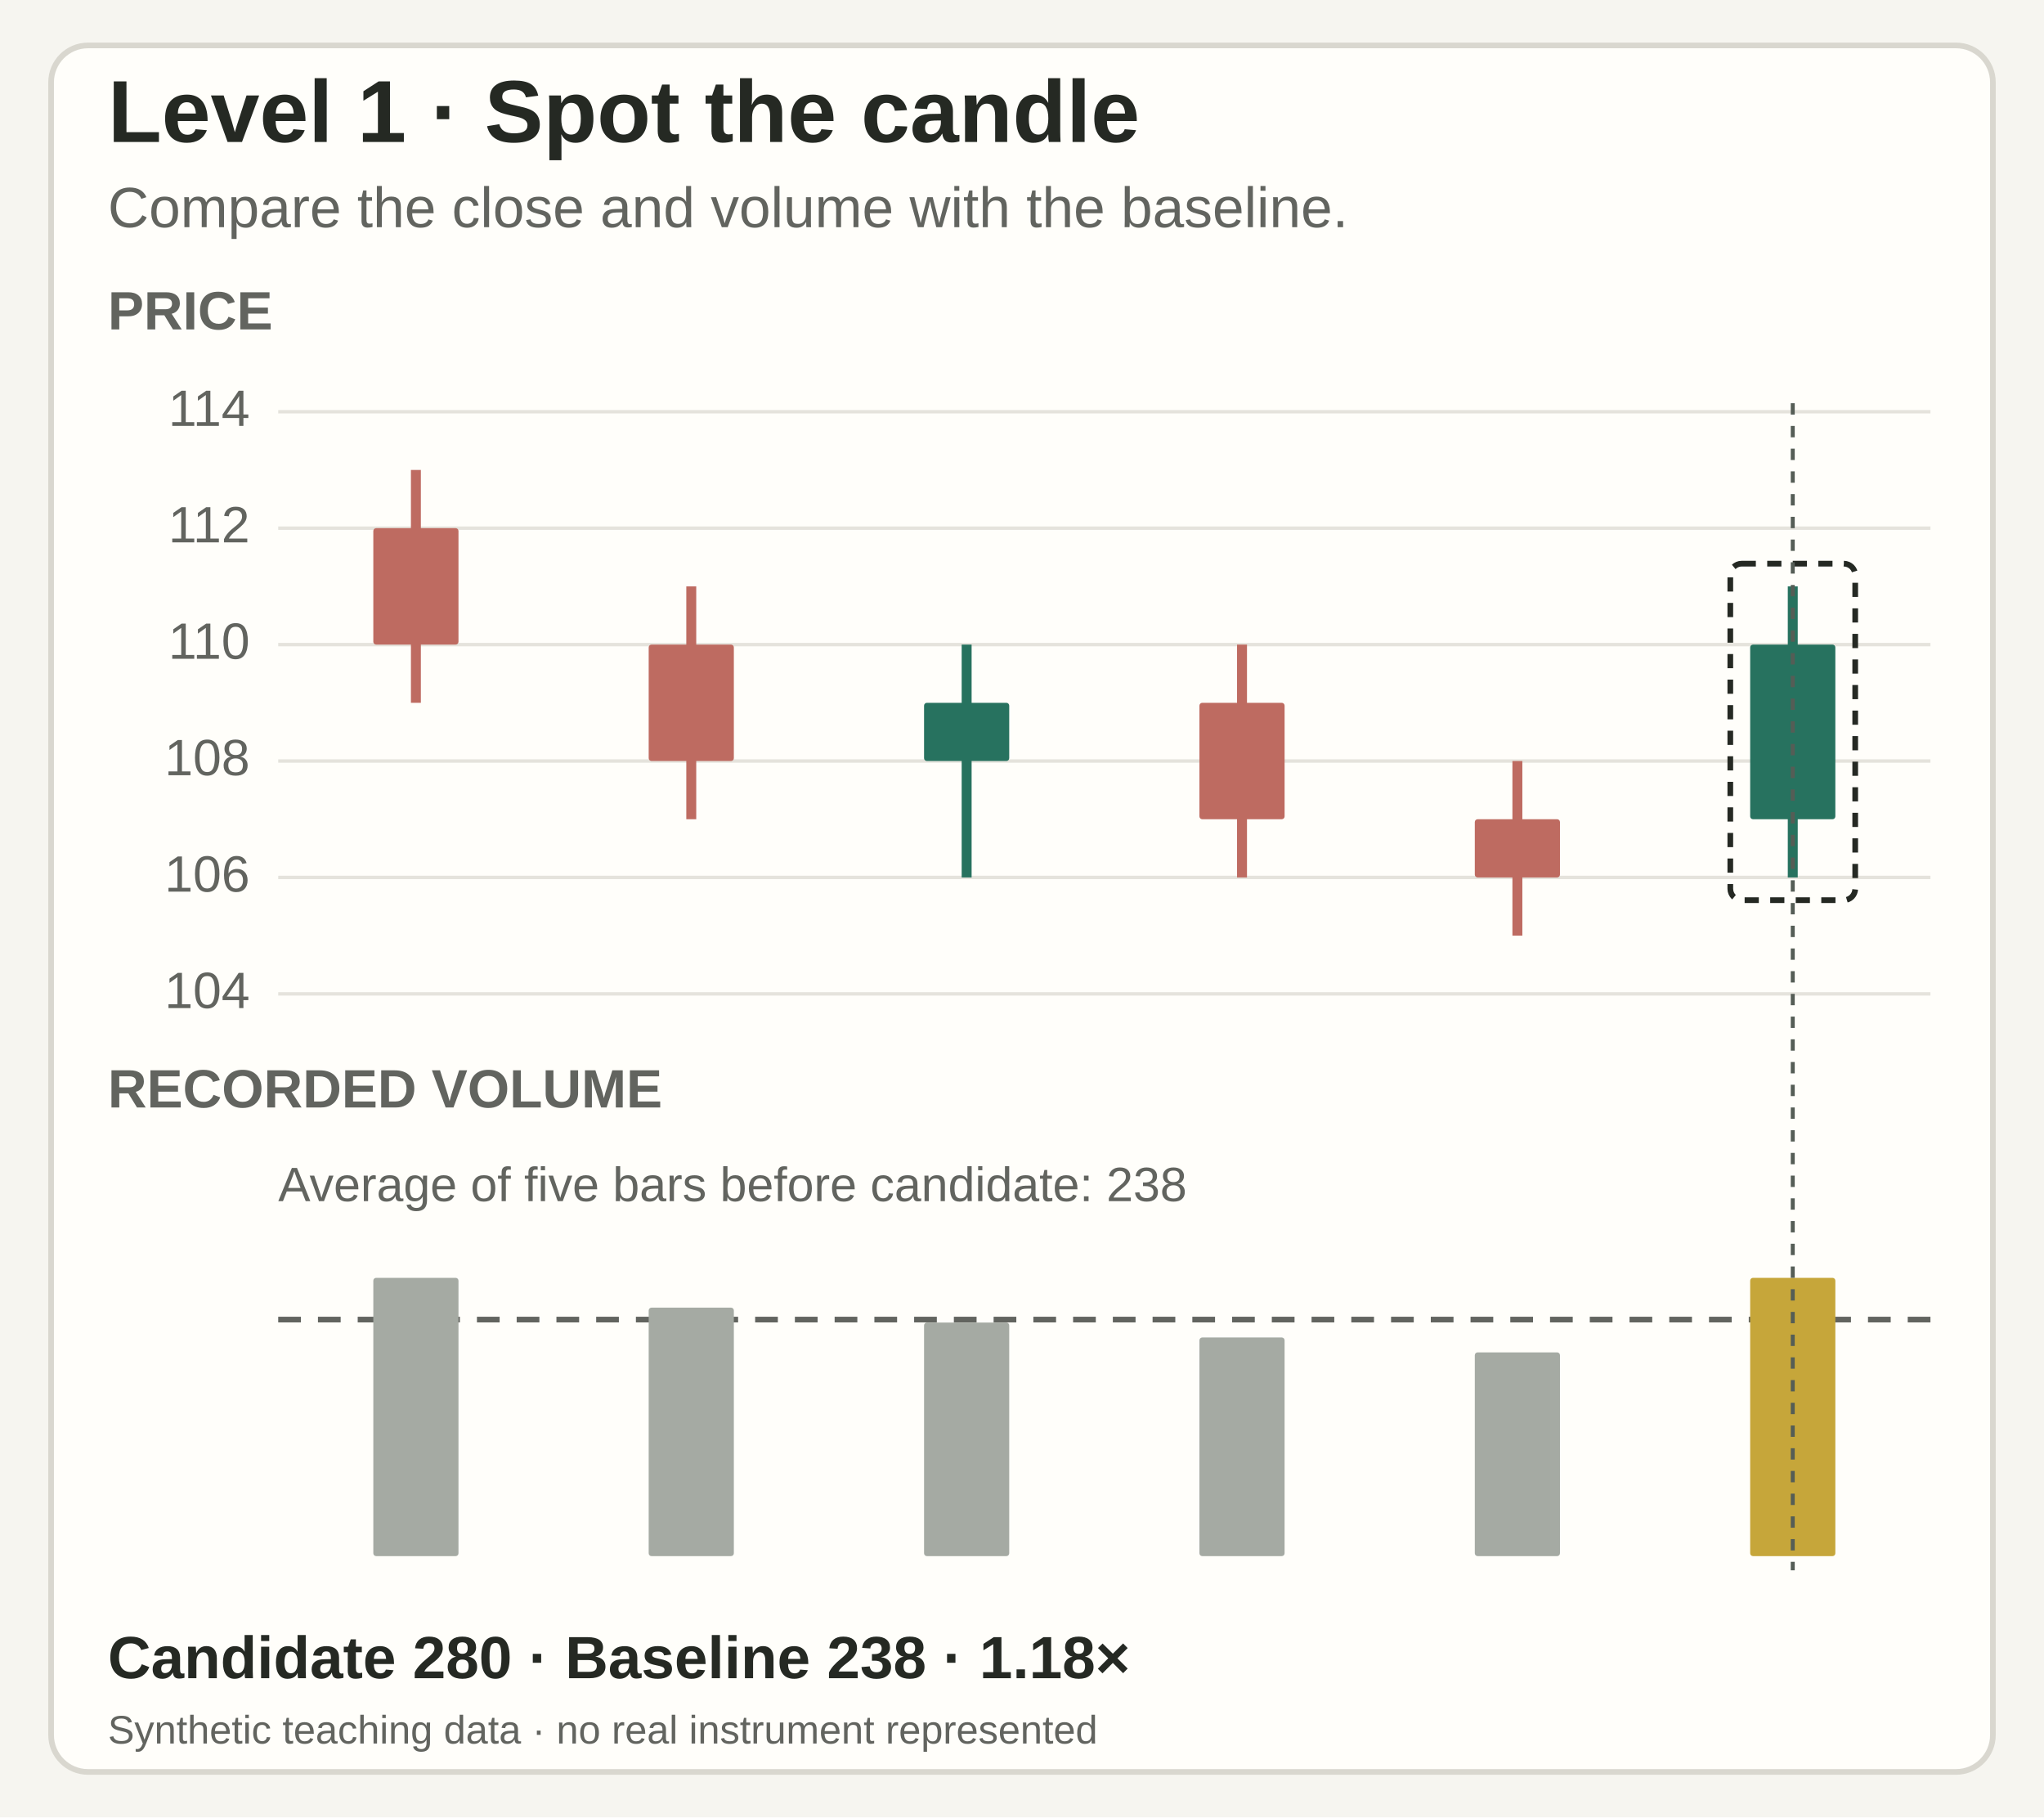
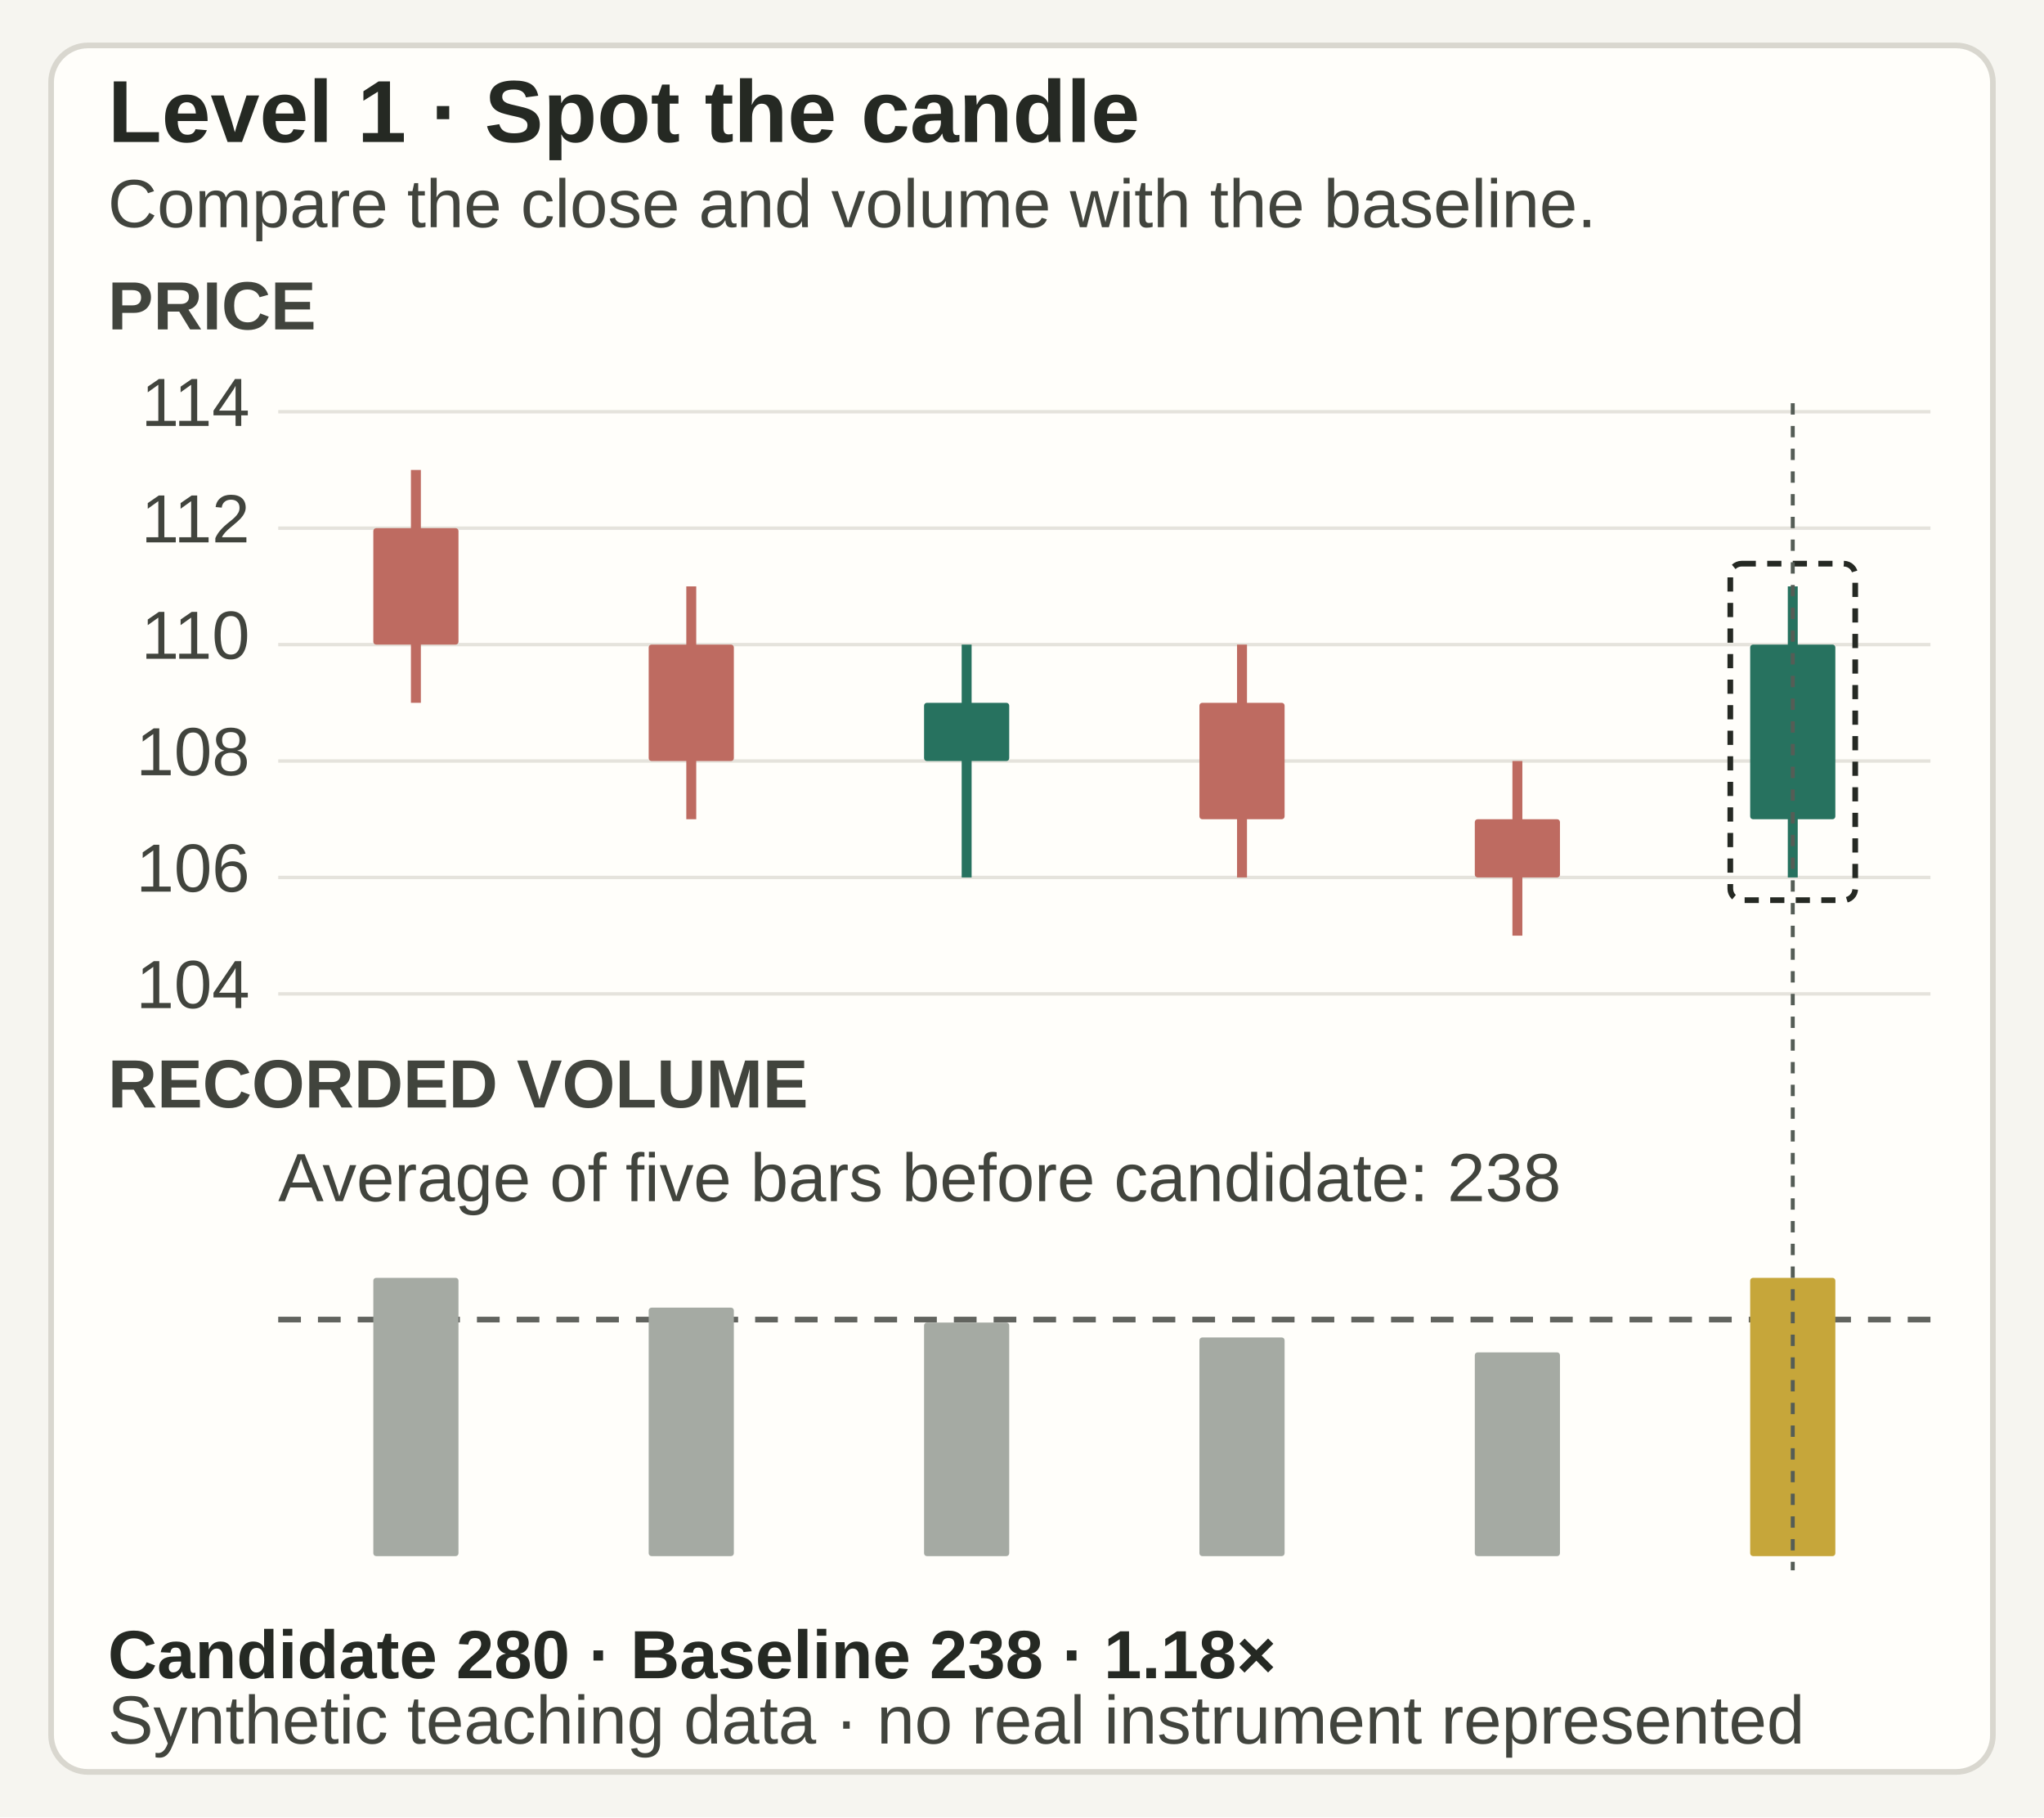
<svg xmlns="http://www.w3.org/2000/svg" width="720" height="640" viewBox="0 0 720 640" role="img" aria-labelledby="title desc">
  <rect width="720" height="640" fill="#f6f5f0" />
  <rect x="18" y="16" width="684" height="608" rx="13" fill="#fffefa" stroke="#d9d7cf" stroke-width="2" />
  <text x="38" y="50" font-family="Arial,Helvetica,sans-serif" font-size="31" font-weight="700" fill="#252923">Level 1 · Spot the candle</text>
-   <text x="38" y="80" font-family="Arial,Helvetica,sans-serif" font-size="20" fill="#62645f">Compare the close and volume with the baseline.</text>
-   <text x="38" y="116" font-family="Arial,Helvetica,sans-serif" font-size="19" font-weight="700" fill="#62645f">PRICE</text>
+   <text x="38" y="80" font-family="Arial,Helvetica,sans-serif" font-size="24" fill="#41443d">Compare the close and volume with the baseline.</text>
+   <text x="38" y="116" font-family="Arial,Helvetica,sans-serif" font-size="24" font-weight="700" fill="#41443d">PRICE</text>
  <line x1="98" y1="350" x2="680" y2="350" stroke="#e5e3dc" stroke-width="1.2" />
-   <text x="88" y="355" text-anchor="end" font-family="Arial,Helvetica,sans-serif" font-size="18" fill="#62645f">104</text>
+   <text x="88" y="355" text-anchor="end" font-family="Arial,Helvetica,sans-serif" font-size="24" fill="#41443d">104</text>
  <line x1="98" y1="309" x2="680" y2="309" stroke="#e5e3dc" stroke-width="1.2" />
-   <text x="88" y="314" text-anchor="end" font-family="Arial,Helvetica,sans-serif" font-size="18" fill="#62645f">106</text>
+   <text x="88" y="314" text-anchor="end" font-family="Arial,Helvetica,sans-serif" font-size="24" fill="#41443d">106</text>
  <line x1="98" y1="268" x2="680" y2="268" stroke="#e5e3dc" stroke-width="1.2" />
-   <text x="88" y="273" text-anchor="end" font-family="Arial,Helvetica,sans-serif" font-size="18" fill="#62645f">108</text>
+   <text x="88" y="273" text-anchor="end" font-family="Arial,Helvetica,sans-serif" font-size="24" fill="#41443d">108</text>
  <line x1="98" y1="227" x2="680" y2="227" stroke="#e5e3dc" stroke-width="1.2" />
-   <text x="88" y="232" text-anchor="end" font-family="Arial,Helvetica,sans-serif" font-size="18" fill="#62645f">110</text>
+   <text x="88" y="232" text-anchor="end" font-family="Arial,Helvetica,sans-serif" font-size="24" fill="#41443d">110</text>
  <line x1="98" y1="186" x2="680" y2="186" stroke="#e5e3dc" stroke-width="1.2" />
-   <text x="88" y="191" text-anchor="end" font-family="Arial,Helvetica,sans-serif" font-size="18" fill="#62645f">112</text>
+   <text x="88" y="191" text-anchor="end" font-family="Arial,Helvetica,sans-serif" font-size="24" fill="#41443d">112</text>
  <line x1="98" y1="145" x2="680" y2="145" stroke="#e5e3dc" stroke-width="1.2" />
-   <text x="88" y="150" text-anchor="end" font-family="Arial,Helvetica,sans-serif" font-size="18" fill="#62645f">114</text>
+   <text x="88" y="150" text-anchor="end" font-family="Arial,Helvetica,sans-serif" font-size="24" fill="#41443d">114</text>
  <line x1="146.5" y1="165.5" x2="146.5" y2="247.5" stroke="#be6b61" stroke-width="3.5" />
  <rect x="131.5" y="186" width="30" height="41" rx="1" fill="#be6b61" />
  <line x1="243.5" y1="206.5" x2="243.5" y2="288.5" stroke="#be6b61" stroke-width="3.5" />
  <rect x="228.5" y="227" width="30" height="41" rx="1" fill="#be6b61" />
  <line x1="340.5" y1="227" x2="340.5" y2="309" stroke="#27725f" stroke-width="3.5" />
  <rect x="325.5" y="247.5" width="30" height="20.5" rx="1" fill="#27725f" />
  <line x1="437.5" y1="227" x2="437.5" y2="309" stroke="#be6b61" stroke-width="3.5" />
  <rect x="422.5" y="247.5" width="30" height="41" rx="1" fill="#be6b61" />
  <line x1="534.5" y1="268" x2="534.5" y2="329.5" stroke="#be6b61" stroke-width="3.5" />
  <rect x="519.5" y="288.5" width="30" height="20.5" rx="1" fill="#be6b61" />
  <rect x="609.5" y="198.5" width="44" height="118.5" rx="4" fill="none" stroke="#252923" stroke-width="2" stroke-dasharray="5 4" />
  <line x1="631.5" y1="206.5" x2="631.5" y2="309" stroke="#27725f" stroke-width="3.5" />
  <rect x="616.5" y="227" width="30" height="61.5" rx="1" fill="#27725f" />
-   <text x="38" y="390" font-family="Arial,Helvetica,sans-serif" font-size="19" font-weight="700" fill="#62645f">RECORDED VOLUME</text>
-   <text x="98" y="423" font-family="Arial,Helvetica,sans-serif" font-size="17" fill="#62645f">Average of five bars before candidate: 238</text>
+   <text x="38" y="390" font-family="Arial,Helvetica,sans-serif" font-size="24" font-weight="700" fill="#41443d">RECORDED VOLUME</text>
+   <text x="98" y="423" font-family="Arial,Helvetica,sans-serif" font-size="24" fill="#41443d">Average of five bars before candidate: 238</text>
  <line x1="98" y1="464.7" x2="680" y2="464.7" stroke="#62645f" stroke-width="2" stroke-dasharray="8 6" />
  <rect x="131.5" y="450" width="30" height="98" rx="1" fill="#a5aaa3" />
  <rect x="228.5" y="460.5" width="30" height="87.5" rx="1" fill="#a5aaa3" />
  <rect x="325.5" y="465.75" width="30" height="82.25" rx="1" fill="#a5aaa3" />
  <rect x="422.5" y="471" width="30" height="77" rx="1" fill="#a5aaa3" />
  <rect x="519.5" y="476.25" width="30" height="71.75" rx="1" fill="#a5aaa3" />
  <rect x="616.5" y="450" width="30" height="98" rx="1" fill="#c6a63a" />
  <line x1="631.5" y1="142" x2="631.5" y2="553" stroke="#555d56" stroke-width="1.4" stroke-dasharray="4 4" />
-   <text x="38" y="591" font-family="Arial,Helvetica,sans-serif" font-size="21" font-weight="700" fill="#252923">Candidate 280 · Baseline 238 · 1.18×</text>
-   <text x="38" y="614" font-family="Arial,Helvetica,sans-serif" font-size="14" fill="#62645f">Synthetic teaching data · no real instrument represented</text>
+   <text x="38" y="591" font-family="Arial,Helvetica,sans-serif" font-size="24" font-weight="700" fill="#252923">Candidate 280 · Baseline 238 · 1.18×</text>
+   <text x="38" y="614" font-family="Arial,Helvetica,sans-serif" font-size="24" fill="#41443d">Synthetic teaching data · no real instrument represented</text>
</svg>
